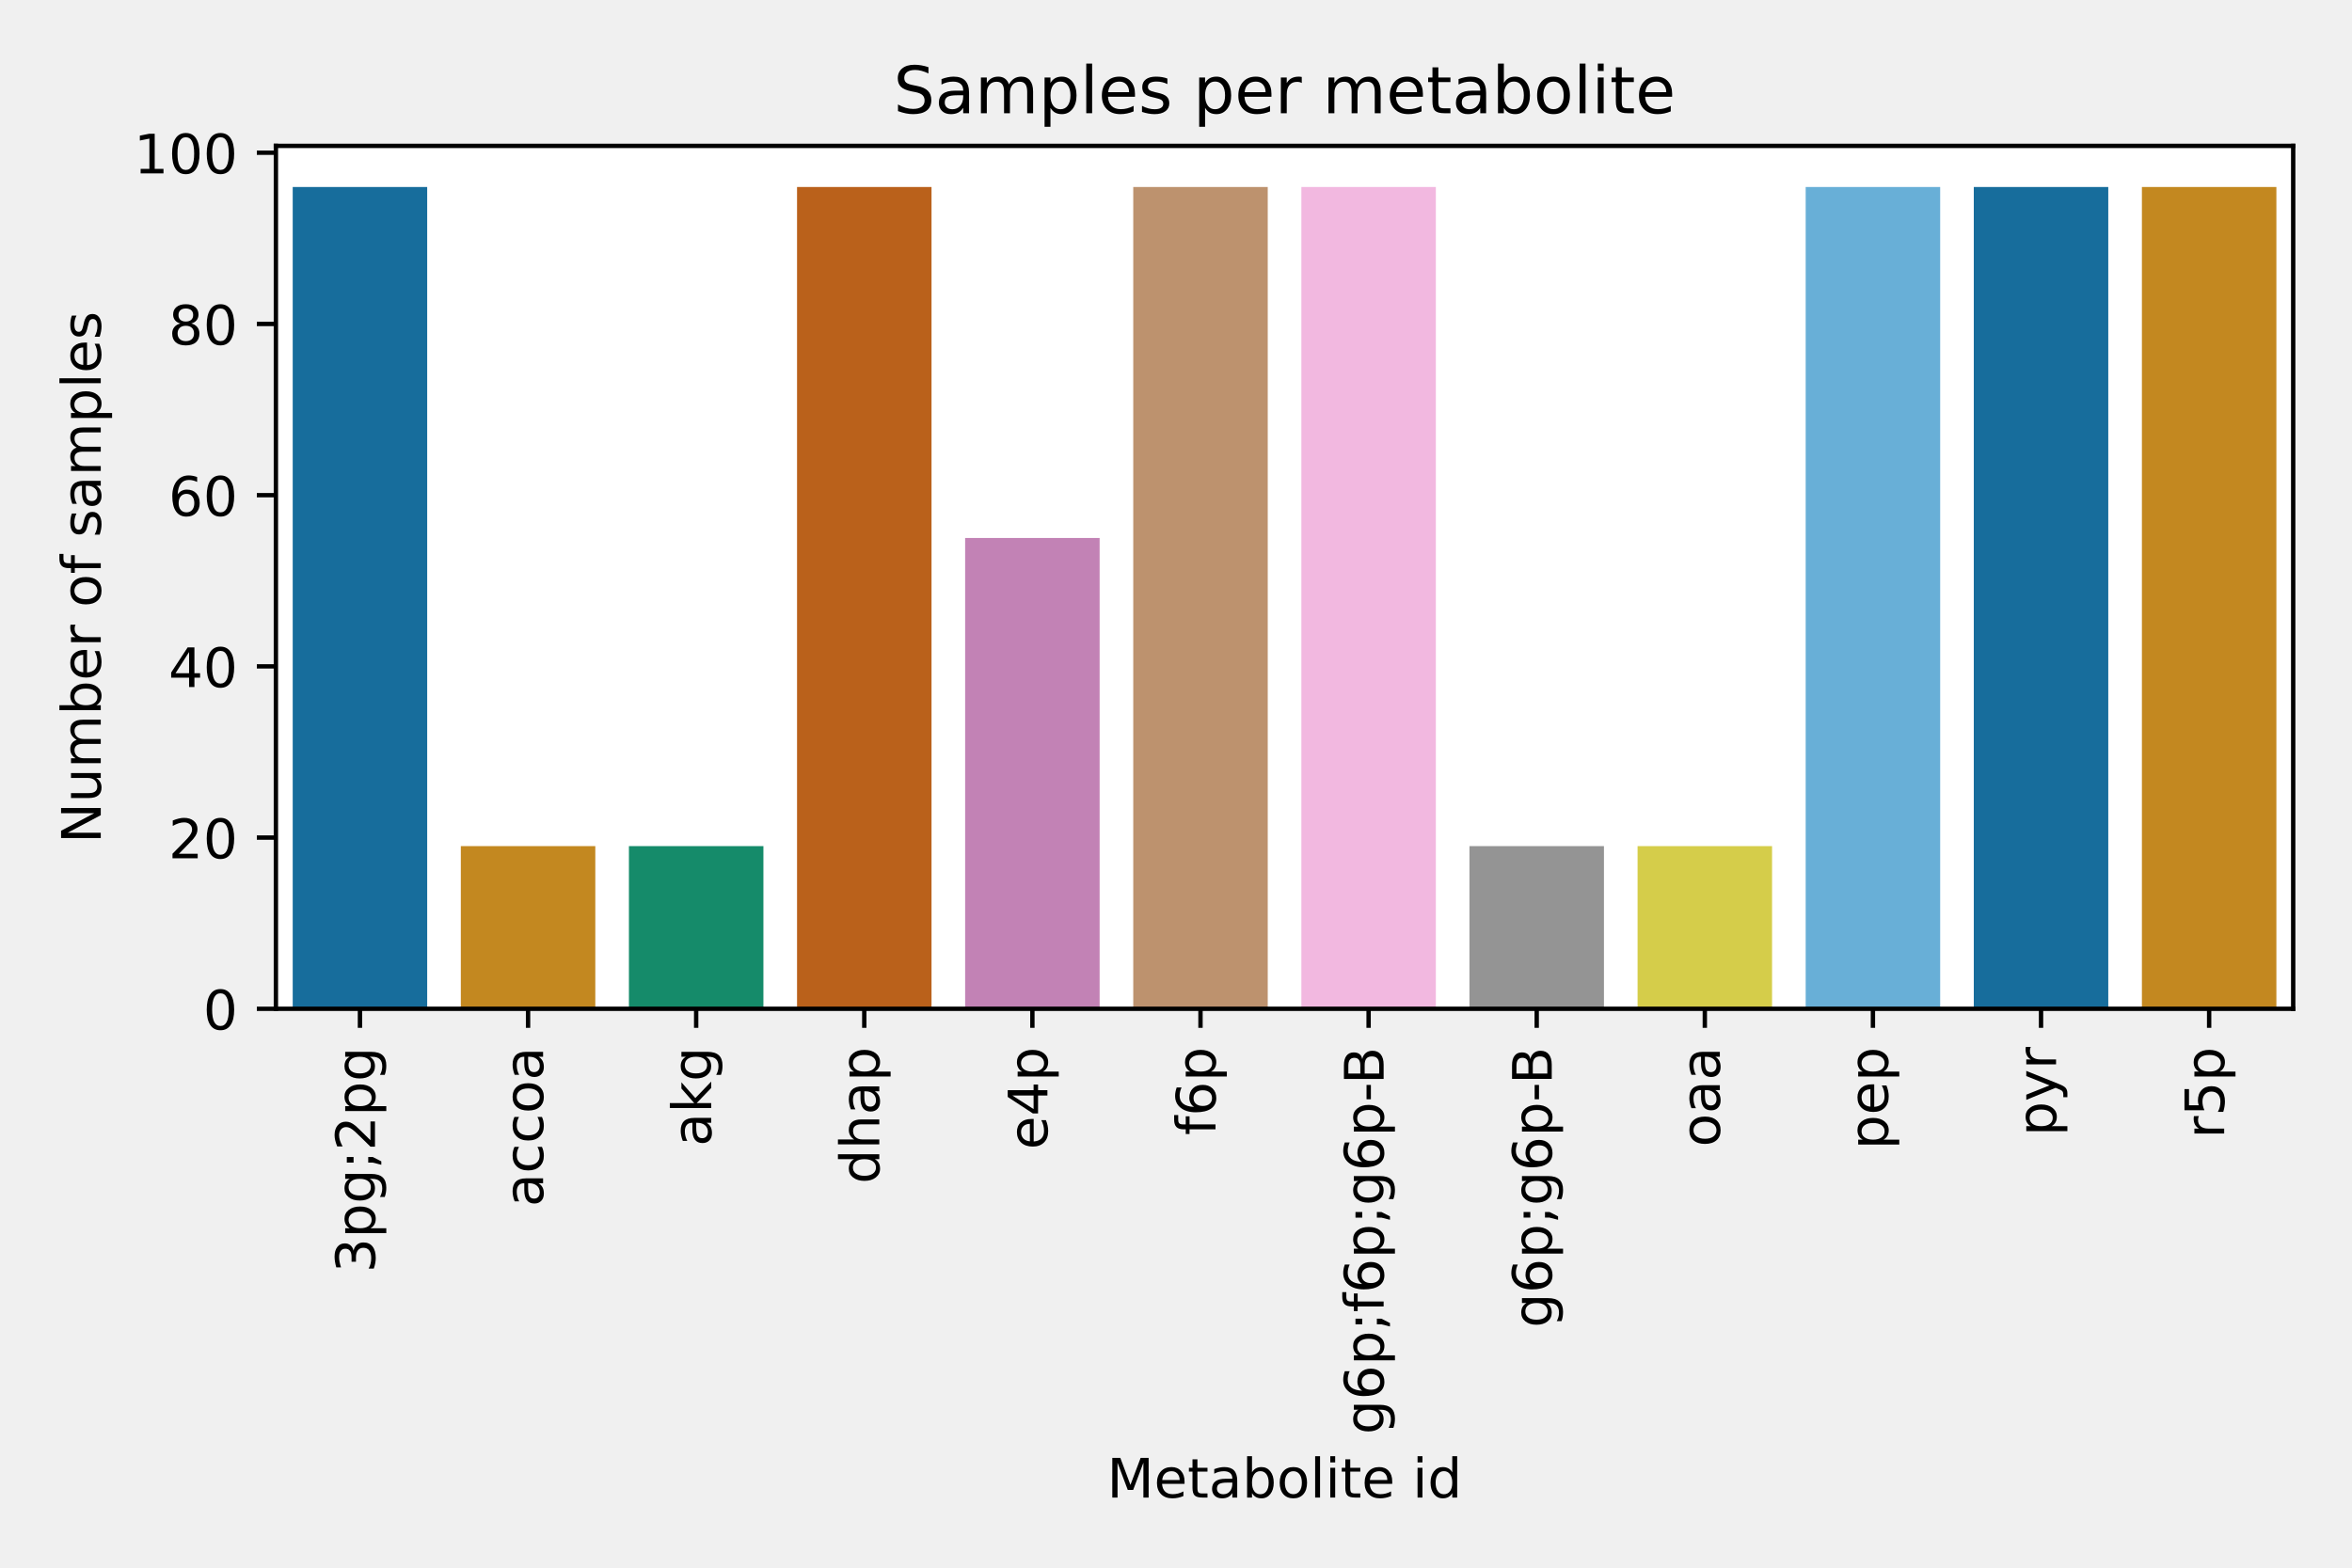
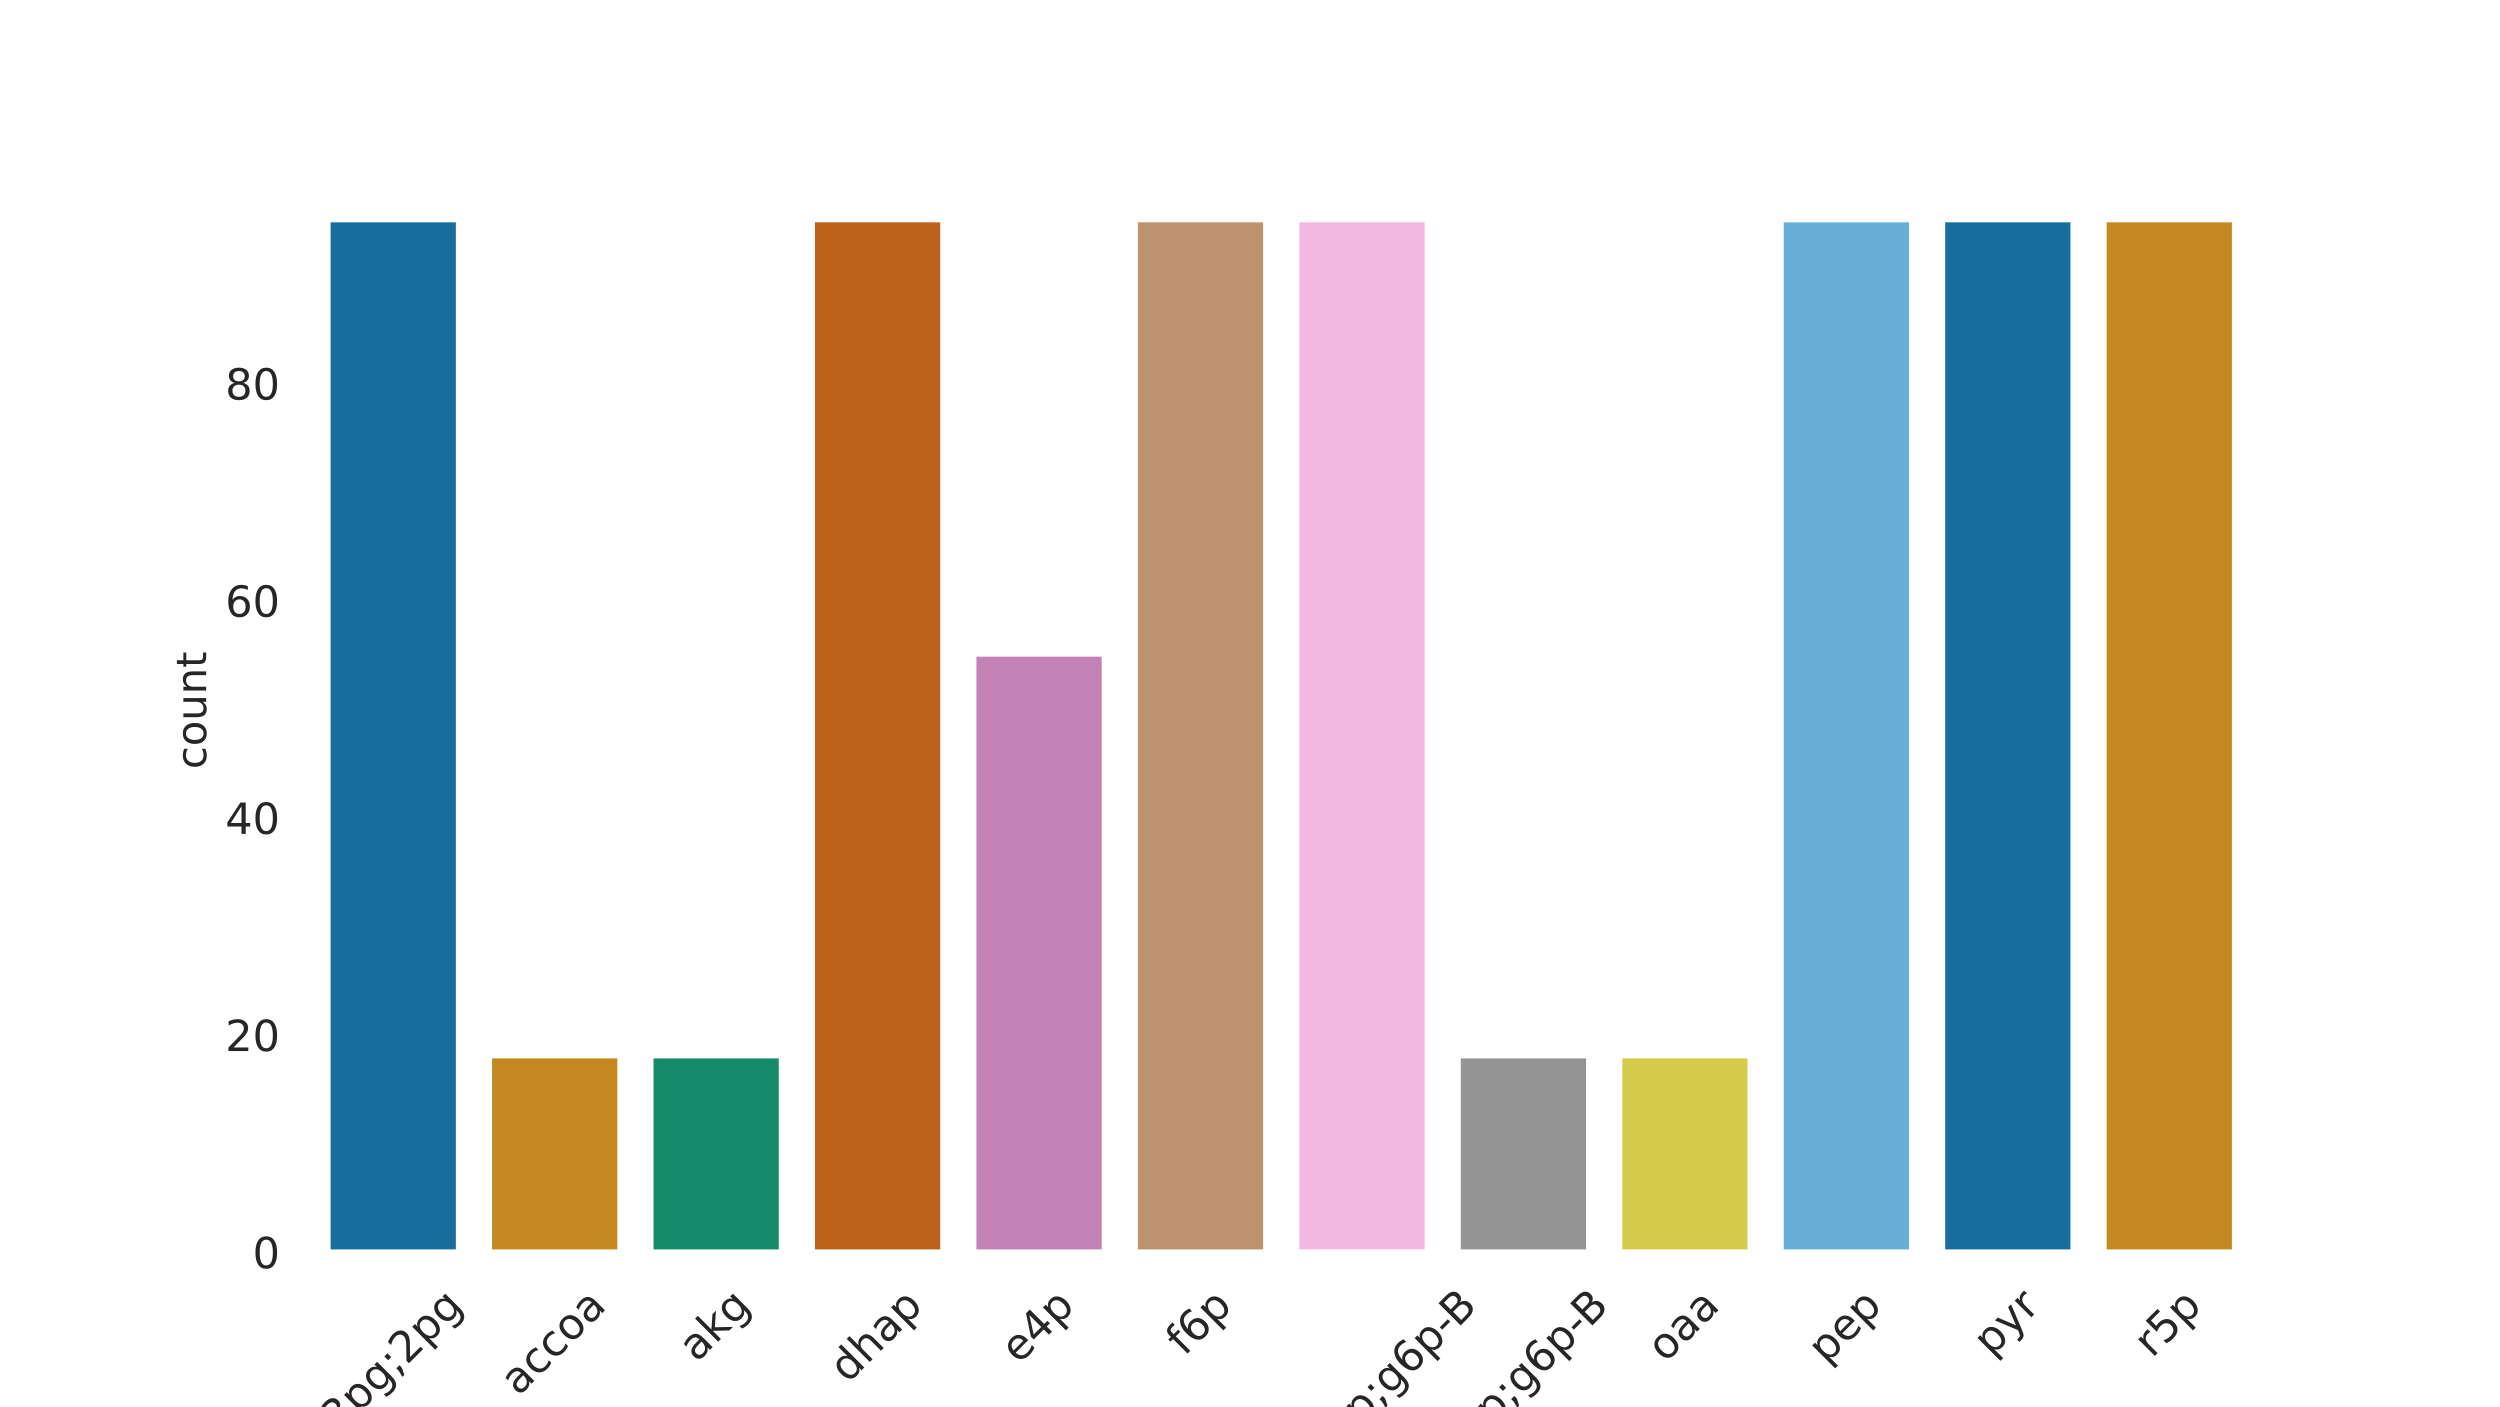
- <svg xmlns="http://www.w3.org/2000/svg" xmlns:xlink="http://www.w3.org/1999/xlink" width="432pt" height="288pt" viewBox="0 0 432 288" version="1.1">
+ <svg xmlns="http://www.w3.org/2000/svg" xmlns:xlink="http://www.w3.org/1999/xlink" width="959.76pt" height="540pt" viewBox="0 0 959.76 540" version="1.1">
  <defs>
    <style type="text/css">*{stroke-linejoin: round; stroke-linecap: butt}</style>
  </defs>
  <g id="figure_1">
    <g id="patch_1">
-       <path d="M 0 288  L 432 288  L 432 0  L 0 0  L 0 288  z " style="fill: none" />
+       <path d="M 0 540  L 959.76 540  L 959.76 0  L 0 0  z " style="fill: #ffffff" />
    </g>
    <g id="axes_1">
      <g id="patch_2">
-         <path d="M 50.675 185.325  L 421.2 185.325  L 421.2 26.8  L 50.675 26.8  z " style="fill: #ffffff" />
-       </g>
-       <g id="patch_3">
-         <path d="M 53.763 185.325  L 78.464 185.325  L 78.464 34.349  L 53.763 34.349  z " clip-path="url(#p06d42aca3b)" style="fill: #176d9c" />
-       </g>
-       <g id="patch_4">
-         <path d="M 84.64 185.325  L 109.341 185.325  L 109.341 155.444  L 84.64 155.444  z " clip-path="url(#p06d42aca3b)" style="fill: #c38820" />
-       </g>
-       <g id="patch_5">
-         <path d="M 115.517 185.325  L 140.219 185.325  L 140.219 155.444  L 115.517 155.444  z " clip-path="url(#p06d42aca3b)" style="fill: #158b6a" />
-       </g>
-       <g id="patch_6">
-         <path d="M 146.394 185.325  L 171.096 185.325  L 171.096 34.349  L 146.394 34.349  z " clip-path="url(#p06d42aca3b)" style="fill: #ba611b" />
-       </g>
-       <g id="patch_7">
-         <path d="M 177.271 185.325  L 201.973 185.325  L 201.973 98.828  L 177.271 98.828  z " clip-path="url(#p06d42aca3b)" style="fill: #c282b5" />
-       </g>
-       <g id="patch_8">
-         <path d="M 208.148 185.325  L 232.85 185.325  L 232.85 34.349  L 208.148 34.349  z " clip-path="url(#p06d42aca3b)" style="fill: #bd926e" />
-       </g>
-       <g id="patch_9">
-         <path d="M 239.025 185.325  L 263.727 185.325  L 263.727 34.349  L 239.025 34.349  z " clip-path="url(#p06d42aca3b)" style="fill: #f2b8e0" />
-       </g>
-       <g id="patch_10">
-         <path d="M 269.902 185.325  L 294.604 185.325  L 294.604 155.444  L 269.902 155.444  z " clip-path="url(#p06d42aca3b)" style="fill: #949494" />
-       </g>
-       <g id="patch_11">
-         <path d="M 300.779 185.325  L 325.481 185.325  L 325.481 155.444  L 300.779 155.444  z " clip-path="url(#p06d42aca3b)" style="fill: #d5cd4a" />
-       </g>
-       <g id="patch_12">
-         <path d="M 331.656 185.325  L 356.358 185.325  L 356.358 34.349  L 331.656 34.349  z " clip-path="url(#p06d42aca3b)" style="fill: #68afd7" />
-       </g>
-       <g id="patch_13">
-         <path d="M 362.534 185.325  L 387.235 185.325  L 387.235 34.349  L 362.534 34.349  z " clip-path="url(#p06d42aca3b)" style="fill: #176d9c" />
-       </g>
-       <g id="patch_14">
-         <path d="M 393.411 185.325  L 418.112 185.325  L 418.112 34.349  L 393.411 34.349  z " clip-path="url(#p06d42aca3b)" style="fill: #c38820" />
+         <path d="M 119.97 480.6  L 863.784 480.6  L 863.784 64.8  L 119.97 64.8  z " style="fill: #ffffff" />
      </g>
      <g id="matplotlib.axis_1">
        <g id="xtick_1">
-           <g id="line2d_1">
-             <defs>
-               <path id="m3b38c95dae" d="M 0 0  L 0 3.5  " style="stroke: #000000; stroke-width: 0.8" />
-             </defs>
-             <g>
-               <use xlink:href="#m3b38c95dae" x="66.114" y="185.325" style="stroke: #000000; stroke-width: 0.8" />
-             </g>
-           </g>
          <g id="text_1">
-             <g transform="translate(68.87292 233.8125)rotate(-90)scale(0.1 -0.1)">
+             <g style="fill: #262626" transform="translate(129.9794 550.3698) rotate(-45) scale(0.165 -0.165)">
              <defs>
                <path id="DejaVuSans-33" d="M 2597 2516  Q 3050 2419 3304 2112  Q 3559 1806 3559 1356  Q 3559 666 3084 287  Q 2609 -91 1734 -91  Q 1441 -91 1130 -33  Q 819 25 488 141  L 488 750  Q 750 597 1062 519  Q 1375 441 1716 441  Q 2309 441 2620 675  Q 2931 909 2931 1356  Q 2931 1769 2642 2001  Q 2353 2234 1838 2234  L 1294 2234  L 1294 2753  L 1863 2753  Q 2328 2753 2575 2939  Q 2822 3125 2822 3475  Q 2822 3834 2567 4026  Q 2313 4219 1838 4219  Q 1578 4219 1281 4162  Q 984 4106 628 3988  L 628 4550  Q 988 4650 1302 4700  Q 1616 4750 1894 4750  Q 2613 4750 3031 4423  Q 3450 4097 3450 3541  Q 3450 3153 3228 2886  Q 3006 2619 2597 2516  z " transform="scale(0.015625)" />
                <path id="DejaVuSans-70" d="M 1159 525  L 1159 -1331  L 581 -1331  L 581 3500  L 1159 3500  L 1159 2969  Q 1341 3281 1617 3432  Q 1894 3584 2278 3584  Q 2916 3584 3314 3078  Q 3713 2572 3713 1747  Q 3713 922 3314 415  Q 2916 -91 2278 -91  Q 1894 -91 1617 61  Q 1341 213 1159 525  z M 3116 1747  Q 3116 2381 2855 2742  Q 2594 3103 2138 3103  Q 1681 3103 1420 2742  Q 1159 2381 1159 1747  Q 1159 1113 1420 752  Q 1681 391 2138 391  Q 2594 391 2855 752  Q 3116 1113 3116 1747  z " transform="scale(0.015625)" />
                <path id="DejaVuSans-67" d="M 2906 1791  Q 2906 2416 2648 2759  Q 2391 3103 1925 3103  Q 1463 3103 1205 2759  Q 947 2416 947 1791  Q 947 1169 1205 825  Q 1463 481 1925 481  Q 2391 481 2648 825  Q 2906 1169 2906 1791  z M 3481 434  Q 3481 -459 3084 -895  Q 2688 -1331 1869 -1331  Q 1566 -1331 1297 -1286  Q 1028 -1241 775 -1147  L 775 -588  Q 1028 -725 1275 -790  Q 1522 -856 1778 -856  Q 2344 -856 2625 -561  Q 2906 -266 2906 331  L 2906 616  Q 2728 306 2450 153  Q 2172 0 1784 0  Q 1141 0 747 490  Q 353 981 353 1791  Q 353 2603 747 3093  Q 1141 3584 1784 3584  Q 2172 3584 2450 3431  Q 2728 3278 2906 2969  L 2906 3500  L 3481 3500  L 3481 434  z " transform="scale(0.015625)" />
                <path id="DejaVuSans-3b" d="M 750 3309  L 1409 3309  L 1409 2516  L 750 2516  L 750 3309  z M 750 794  L 1409 794  L 1409 256  L 897 -744  L 494 -744  L 750 256  L 750 794  z " transform="scale(0.015625)" />
                <path id="DejaVuSans-32" d="M 1228 531  L 3431 531  L 3431 0  L 469 0  L 469 531  Q 828 903 1448 1529  Q 2069 2156 2228 2338  Q 2531 2678 2651 2914  Q 2772 3150 2772 3378  Q 2772 3750 2511 3984  Q 2250 4219 1831 4219  Q 1534 4219 1204 4116  Q 875 4013 500 3803  L 500 4441  Q 881 4594 1212 4672  Q 1544 4750 1819 4750  Q 2544 4750 2975 4387  Q 3406 4025 3406 3419  Q 3406 3131 3298 2873  Q 3191 2616 2906 2266  Q 2828 2175 2409 1742  Q 1991 1309 1228 531  z " transform="scale(0.015625)" />
              </defs>
              <use xlink:href="#DejaVuSans-33" />
              <use xlink:href="#DejaVuSans-70" x="63.623" />
              <use xlink:href="#DejaVuSans-67" x="127.1" />
              <use xlink:href="#DejaVuSans-3b" x="190.576" />
              <use xlink:href="#DejaVuSans-32" x="224.268" />
              <use xlink:href="#DejaVuSans-70" x="287.891" />
              <use xlink:href="#DejaVuSans-67" x="351.367" />
            </g>
          </g>
        </g>
        <g id="xtick_2">
-           <g id="line2d_2">
-             <g>
-               <use xlink:href="#m3b38c95dae" x="96.991" y="185.325" style="stroke: #000000; stroke-width: 0.8" />
-             </g>
-           </g>
          <g id="text_2">
-             <g transform="translate(99.75 221.6969)rotate(-90)scale(0.1 -0.1)">
+             <g style="fill: #262626" transform="translate(199.0317 536.2342) rotate(-45) scale(0.165 -0.165)">
              <defs>
                <path id="DejaVuSans-61" d="M 2194 1759  Q 1497 1759 1228 1600  Q 959 1441 959 1056  Q 959 750 1161 570  Q 1363 391 1709 391  Q 2188 391 2477 730  Q 2766 1069 2766 1631  L 2766 1759  L 2194 1759  z M 3341 1997  L 3341 0  L 2766 0  L 2766 531  Q 2569 213 2275 61  Q 1981 -91 1556 -91  Q 1019 -91 701 211  Q 384 513 384 1019  Q 384 1609 779 1909  Q 1175 2209 1959 2209  L 2766 2209  L 2766 2266  Q 2766 2663 2505 2880  Q 2244 3097 1772 3097  Q 1472 3097 1187 3025  Q 903 2953 641 2809  L 641 3341  Q 956 3463 1253 3523  Q 1550 3584 1831 3584  Q 2591 3584 2966 3190  Q 3341 2797 3341 1997  z " transform="scale(0.015625)" />
                <path id="DejaVuSans-63" d="M 3122 3366  L 3122 2828  Q 2878 2963 2633 3030  Q 2388 3097 2138 3097  Q 1578 3097 1268 2742  Q 959 2388 959 1747  Q 959 1106 1268 751  Q 1578 397 2138 397  Q 2388 397 2633 464  Q 2878 531 3122 666  L 3122 134  Q 2881 22 2623 -34  Q 2366 -91 2075 -91  Q 1284 -91 818 406  Q 353 903 353 1747  Q 353 2603 823 3093  Q 1294 3584 2113 3584  Q 2378 3584 2631 3529  Q 2884 3475 3122 3366  z " transform="scale(0.015625)" />
                <path id="DejaVuSans-6f" d="M 1959 3097  Q 1497 3097 1228 2736  Q 959 2375 959 1747  Q 959 1119 1226 758  Q 1494 397 1959 397  Q 2419 397 2687 759  Q 2956 1122 2956 1747  Q 2956 2369 2687 2733  Q 2419 3097 1959 3097  z M 1959 3584  Q 2709 3584 3137 3096  Q 3566 2609 3566 1747  Q 3566 888 3137 398  Q 2709 -91 1959 -91  Q 1206 -91 779 398  Q 353 888 353 1747  Q 353 2609 779 3096  Q 1206 3584 1959 3584  z " transform="scale(0.015625)" />
              </defs>
              <use xlink:href="#DejaVuSans-61" />
              <use xlink:href="#DejaVuSans-63" x="61.279" />
              <use xlink:href="#DejaVuSans-63" x="116.26" />
              <use xlink:href="#DejaVuSans-6f" x="171.24" />
              <use xlink:href="#DejaVuSans-61" x="232.422" />
            </g>
          </g>
        </g>
        <g id="xtick_3">
-           <g id="line2d_3">
-             <g>
-               <use xlink:href="#m3b38c95dae" x="127.868" y="185.325" style="stroke: #000000; stroke-width: 0.8" />
-             </g>
-           </g>
          <g id="text_3">
-             <g transform="translate(130.6271 210.5922)rotate(-90)scale(0.1 -0.1)">
+             <g style="fill: #262626" transform="translate(267.4943 523.2781) rotate(-45) scale(0.165 -0.165)">
              <defs>
                <path id="DejaVuSans-6b" d="M 581 4863  L 1159 4863  L 1159 1991  L 2875 3500  L 3609 3500  L 1753 1863  L 3688 0  L 2938 0  L 1159 1709  L 1159 0  L 581 0  L 581 4863  z " transform="scale(0.015625)" />
              </defs>
              <use xlink:href="#DejaVuSans-61" />
              <use xlink:href="#DejaVuSans-6b" x="61.279" />
              <use xlink:href="#DejaVuSans-67" x="119.189" />
            </g>
          </g>
        </g>
        <g id="xtick_4">
-           <g id="line2d_4">
-             <g>
-               <use xlink:href="#m3b38c95dae" x="158.745" y="185.325" style="stroke: #000000; stroke-width: 0.8" />
-             </g>
-           </g>
          <g id="text_4">
-             <g transform="translate(161.5042 217.4875)rotate(-90)scale(0.1 -0.1)">
+             <g style="fill: #262626" transform="translate(325.4563 531.323) rotate(-45) scale(0.165 -0.165)">
              <defs>
                <path id="DejaVuSans-64" d="M 2906 2969  L 2906 4863  L 3481 4863  L 3481 0  L 2906 0  L 2906 525  Q 2725 213 2448 61  Q 2172 -91 1784 -91  Q 1150 -91 751 415  Q 353 922 353 1747  Q 353 2572 751 3078  Q 1150 3584 1784 3584  Q 2172 3584 2448 3432  Q 2725 3281 2906 2969  z M 947 1747  Q 947 1113 1208 752  Q 1469 391 1925 391  Q 2381 391 2643 752  Q 2906 1113 2906 1747  Q 2906 2381 2643 2742  Q 2381 3103 1925 3103  Q 1469 3103 1208 2742  Q 947 2381 947 1747  z " transform="scale(0.015625)" />
                <path id="DejaVuSans-68" d="M 3513 2113  L 3513 0  L 2938 0  L 2938 2094  Q 2938 2591 2744 2837  Q 2550 3084 2163 3084  Q 1697 3084 1428 2787  Q 1159 2491 1159 1978  L 1159 0  L 581 0  L 581 4863  L 1159 4863  L 1159 2956  Q 1366 3272 1645 3428  Q 1925 3584 2291 3584  Q 2894 3584 3203 3211  Q 3513 2838 3513 2113  z " transform="scale(0.015625)" />
              </defs>
              <use xlink:href="#DejaVuSans-64" />
              <use xlink:href="#DejaVuSans-68" x="63.477" />
              <use xlink:href="#DejaVuSans-61" x="126.855" />
              <use xlink:href="#DejaVuSans-70" x="188.135" />
            </g>
          </g>
        </g>
        <g id="xtick_5">
-           <g id="line2d_5">
-             <g>
-               <use xlink:href="#m3b38c95dae" x="189.622" y="185.325" style="stroke: #000000; stroke-width: 0.8" />
-             </g>
-           </g>
          <g id="text_5">
-             <g transform="translate(192.3812 211.1891)rotate(-90)scale(0.1 -0.1)">
+             <g style="fill: #262626" transform="translate(391.1151 523.9745) rotate(-45) scale(0.165 -0.165)">
              <defs>
                <path id="DejaVuSans-65" d="M 3597 1894  L 3597 1613  L 953 1613  Q 991 1019 1311 708  Q 1631 397 2203 397  Q 2534 397 2845 478  Q 3156 559 3463 722  L 3463 178  Q 3153 47 2828 -22  Q 2503 -91 2169 -91  Q 1331 -91 842 396  Q 353 884 353 1716  Q 353 2575 817 3079  Q 1281 3584 2069 3584  Q 2775 3584 3186 3129  Q 3597 2675 3597 1894  z M 3022 2063  Q 3016 2534 2758 2815  Q 2500 3097 2075 3097  Q 1594 3097 1305 2825  Q 1016 2553 972 2059  L 3022 2063  z " transform="scale(0.015625)" />
                <path id="DejaVuSans-34" d="M 2419 4116  L 825 1625  L 2419 1625  L 2419 4116  z M 2253 4666  L 3047 4666  L 3047 1625  L 3713 1625  L 3713 1100  L 3047 1100  L 3047 0  L 2419 0  L 2419 1100  L 313 1100  L 313 1709  L 2253 4666  z " transform="scale(0.015625)" />
              </defs>
              <use xlink:href="#DejaVuSans-65" />
              <use xlink:href="#DejaVuSans-34" x="61.523" />
              <use xlink:href="#DejaVuSans-70" x="125.146" />
            </g>
          </g>
        </g>
        <g id="xtick_6">
-           <g id="line2d_6">
-             <g>
-               <use xlink:href="#m3b38c95dae" x="220.499" y="185.325" style="stroke: #000000; stroke-width: 0.8" />
-             </g>
-           </g>
          <g id="text_6">
-             <g transform="translate(223.2583 208.5563)rotate(-90)scale(0.1 -0.1)">
+             <g style="fill: #262626" transform="translate(454.6355 520.9027) rotate(-45) scale(0.165 -0.165)">
              <defs>
                <path id="DejaVuSans-66" d="M 2375 4863  L 2375 4384  L 1825 4384  Q 1516 4384 1395 4259  Q 1275 4134 1275 3809  L 1275 3500  L 2222 3500  L 2222 3053  L 1275 3053  L 1275 0  L 697 0  L 697 3053  L 147 3053  L 147 3500  L 697 3500  L 697 3744  Q 697 4328 969 4595  Q 1241 4863 1831 4863  L 2375 4863  z " transform="scale(0.015625)" />
                <path id="DejaVuSans-36" d="M 2113 2584  Q 1688 2584 1439 2293  Q 1191 2003 1191 1497  Q 1191 994 1439 701  Q 1688 409 2113 409  Q 2538 409 2786 701  Q 3034 994 3034 1497  Q 3034 2003 2786 2293  Q 2538 2584 2113 2584  z M 3366 4563  L 3366 3988  Q 3128 4100 2886 4159  Q 2644 4219 2406 4219  Q 1781 4219 1451 3797  Q 1122 3375 1075 2522  Q 1259 2794 1537 2939  Q 1816 3084 2150 3084  Q 2853 3084 3261 2657  Q 3669 2231 3669 1497  Q 3669 778 3244 343  Q 2819 -91 2113 -91  Q 1303 -91 875 529  Q 447 1150 447 2328  Q 447 3434 972 4092  Q 1497 4750 2381 4750  Q 2619 4750 2861 4703  Q 3103 4656 3366 4563  z " transform="scale(0.015625)" />
              </defs>
              <use xlink:href="#DejaVuSans-66" />
              <use xlink:href="#DejaVuSans-36" x="35.205" />
              <use xlink:href="#DejaVuSans-70" x="98.828" />
            </g>
          </g>
        </g>
        <g id="xtick_7">
-           <g id="line2d_7">
-             <g>
-               <use xlink:href="#m3b38c95dae" x="251.376" y="185.325" style="stroke: #000000; stroke-width: 0.8" />
-             </g>
-           </g>
          <g id="text_7">
-             <g transform="translate(254.1354 263.5188)rotate(-90)scale(0.1 -0.1)">
+             <g style="fill: #262626" transform="translate(484.5569 585.0289) rotate(-45) scale(0.165 -0.165)">
              <defs>
                <path id="DejaVuSans-2d" d="M 313 2009  L 1997 2009  L 1997 1497  L 313 1497  L 313 2009  z " transform="scale(0.015625)" />
                <path id="DejaVuSans-42" d="M 1259 2228  L 1259 519  L 2272 519  Q 2781 519 3026 730  Q 3272 941 3272 1375  Q 3272 1813 3026 2020  Q 2781 2228 2272 2228  L 1259 2228  z M 1259 4147  L 1259 2741  L 2194 2741  Q 2656 2741 2882 2914  Q 3109 3088 3109 3444  Q 3109 3797 2882 3972  Q 2656 4147 2194 4147  L 1259 4147  z M 628 4666  L 2241 4666  Q 2963 4666 3353 4366  Q 3744 4066 3744 3513  Q 3744 3084 3544 2831  Q 3344 2578 2956 2516  Q 3422 2416 3680 2098  Q 3938 1781 3938 1306  Q 3938 681 3513 340  Q 3088 0 2303 0  L 628 0  L 628 4666  z " transform="scale(0.015625)" />
              </defs>
              <use xlink:href="#DejaVuSans-67" />
              <use xlink:href="#DejaVuSans-36" x="63.477" />
              <use xlink:href="#DejaVuSans-70" x="127.1" />
              <use xlink:href="#DejaVuSans-3b" x="190.576" />
              <use xlink:href="#DejaVuSans-66" x="224.268" />
              <use xlink:href="#DejaVuSans-36" x="259.473" />
              <use xlink:href="#DejaVuSans-70" x="323.096" />
              <use xlink:href="#DejaVuSans-3b" x="386.572" />
              <use xlink:href="#DejaVuSans-67" x="420.264" />
              <use xlink:href="#DejaVuSans-36" x="483.74" />
              <use xlink:href="#DejaVuSans-70" x="547.363" />
              <use xlink:href="#DejaVuSans-2d" x="610.84" />
              <use xlink:href="#DejaVuSans-42" x="643.299" />
            </g>
          </g>
        </g>
        <g id="xtick_8">
-           <g id="line2d_8">
-             <g>
-               <use xlink:href="#m3b38c95dae" x="282.253" y="185.325" style="stroke: #000000; stroke-width: 0.8" />
-             </g>
-           </g>
          <g id="text_8">
-             <g transform="translate(285.0125 243.9187)rotate(-90)scale(0.1 -0.1)">
+             <g style="fill: #262626" transform="translate(557.9753 562.1611) rotate(-45) scale(0.165 -0.165)">
              <use xlink:href="#DejaVuSans-67" />
              <use xlink:href="#DejaVuSans-36" x="63.477" />
              <use xlink:href="#DejaVuSans-70" x="127.1" />
              <use xlink:href="#DejaVuSans-3b" x="190.576" />
              <use xlink:href="#DejaVuSans-67" x="224.268" />
              <use xlink:href="#DejaVuSans-36" x="287.744" />
              <use xlink:href="#DejaVuSans-70" x="351.367" />
              <use xlink:href="#DejaVuSans-2d" x="414.844" />
              <use xlink:href="#DejaVuSans-42" x="447.303" />
            </g>
          </g>
        </g>
        <g id="xtick_9">
-           <g id="line2d_9">
-             <g>
-               <use xlink:href="#m3b38c95dae" x="313.13" y="185.325" style="stroke: #000000; stroke-width: 0.8" />
-             </g>
-           </g>
          <g id="text_9">
-             <g transform="translate(315.8896 210.7)rotate(-90)scale(0.1 -0.1)">
+             <g style="fill: #262626" transform="translate(639.3384 523.4039) rotate(-45) scale(0.165 -0.165)">
              <use xlink:href="#DejaVuSans-6f" />
              <use xlink:href="#DejaVuSans-61" x="61.182" />
              <use xlink:href="#DejaVuSans-61" x="122.461" />
            </g>
          </g>
        </g>
        <g id="xtick_10">
-           <g id="line2d_10">
-             <g>
-               <use xlink:href="#m3b38c95dae" x="344.007" y="185.325" style="stroke: #000000; stroke-width: 0.8" />
-             </g>
-           </g>
          <g id="text_10">
-             <g transform="translate(346.7667 211.175)rotate(-90)scale(0.1 -0.1)">
+             <g style="fill: #262626" transform="translate(701.0458 523.9581) rotate(-45) scale(0.165 -0.165)">
              <use xlink:href="#DejaVuSans-70" />
              <use xlink:href="#DejaVuSans-65" x="63.477" />
              <use xlink:href="#DejaVuSans-70" x="125" />
            </g>
          </g>
        </g>
        <g id="xtick_11">
-           <g id="line2d_11">
-             <g>
-               <use xlink:href="#m3b38c95dae" x="374.884" y="185.325" style="stroke: #000000; stroke-width: 0.8" />
-             </g>
-           </g>
          <g id="text_11">
-             <g transform="translate(377.6438 208.7031)rotate(-90)scale(0.1 -0.1)">
+             <g style="fill: #262626" transform="translate(764.4723 521.0741) rotate(-45) scale(0.165 -0.165)">
              <defs>
                <path id="DejaVuSans-79" d="M 2059 -325  Q 1816 -950 1584 -1140  Q 1353 -1331 966 -1331  L 506 -1331  L 506 -850  L 844 -850  Q 1081 -850 1212 -737  Q 1344 -625 1503 -206  L 1606 56  L 191 3500  L 800 3500  L 1894 763  L 2988 3500  L 3597 3500  L 2059 -325  z " transform="scale(0.015625)" />
                <path id="DejaVuSans-72" d="M 2631 2963  Q 2534 3019 2420 3045  Q 2306 3072 2169 3072  Q 1681 3072 1420 2755  Q 1159 2438 1159 1844  L 1159 0  L 581 0  L 581 3500  L 1159 3500  L 1159 2956  Q 1341 3275 1631 3429  Q 1922 3584 2338 3584  Q 2397 3584 2469 3576  Q 2541 3569 2628 3553  L 2631 2963  z " transform="scale(0.015625)" />
              </defs>
              <use xlink:href="#DejaVuSans-70" />
              <use xlink:href="#DejaVuSans-79" x="63.477" />
              <use xlink:href="#DejaVuSans-72" x="122.656" />
            </g>
          </g>
        </g>
        <g id="xtick_12">
-           <g id="line2d_12">
-             <g>
-               <use xlink:href="#m3b38c95dae" x="405.761" y="185.325" style="stroke: #000000; stroke-width: 0.8" />
-             </g>
-           </g>
          <g id="text_12">
-             <g transform="translate(408.5208 209.1469)rotate(-90)scale(0.1 -0.1)">
+             <g style="fill: #262626" transform="translate(826.1979 521.5918) rotate(-45) scale(0.165 -0.165)">
              <defs>
                <path id="DejaVuSans-35" d="M 691 4666  L 3169 4666  L 3169 4134  L 1269 4134  L 1269 2991  Q 1406 3038 1543 3061  Q 1681 3084 1819 3084  Q 2600 3084 3056 2656  Q 3513 2228 3513 1497  Q 3513 744 3044 326  Q 2575 -91 1722 -91  Q 1428 -91 1123 -41  Q 819 9 494 109  L 494 744  Q 775 591 1075 516  Q 1375 441 1709 441  Q 2250 441 2565 725  Q 2881 1009 2881 1497  Q 2881 1984 2565 2268  Q 2250 2553 1709 2553  Q 1456 2553 1204 2497  Q 953 2441 691 2322  L 691 4666  z " transform="scale(0.015625)" />
              </defs>
              <use xlink:href="#DejaVuSans-72" />
              <use xlink:href="#DejaVuSans-35" x="41.113" />
              <use xlink:href="#DejaVuSans-70" x="104.736" />
            </g>
          </g>
        </g>
        <g id="text_13">
-           <g transform="translate(203.3219 275.1172)scale(0.1 -0.1)">
+           <g style="fill: #262626" transform="translate(437.3445 603.6128) scale(0.16 -0.16)">
            <defs>
-               <path id="DejaVuSans-4d" d="M 628 4666  L 1569 4666  L 2759 1491  L 3956 4666  L 4897 4666  L 4897 0  L 4281 0  L 4281 4097  L 3078 897  L 2444 897  L 1241 4097  L 1241 0  L 628 0  L 628 4666  z " transform="scale(0.015625)" />
+               <path id="DejaVuSans-6d" d="M 3328 2828  Q 3544 3216 3844 3400  Q 4144 3584 4550 3584  Q 5097 3584 5394 3201  Q 5691 2819 5691 2113  L 5691 0  L 5113 0  L 5113 2094  Q 5113 2597 4934 2840  Q 4756 3084 4391 3084  Q 3944 3084 3684 2787  Q 3425 2491 3425 1978  L 3425 0  L 2847 0  L 2847 2094  Q 2847 2600 2669 2842  Q 2491 3084 2119 3084  Q 1678 3084 1418 2786  Q 1159 2488 1159 1978  L 1159 0  L 581 0  L 581 3500  L 1159 3500  L 1159 2956  Q 1356 3278 1631 3431  Q 1906 3584 2284 3584  Q 2666 3584 2933 3390  Q 3200 3197 3328 2828  z " transform="scale(0.015625)" />
              <path id="DejaVuSans-74" d="M 1172 4494  L 1172 3500  L 2356 3500  L 2356 3053  L 1172 3053  L 1172 1153  Q 1172 725 1289 603  Q 1406 481 1766 481  L 2356 481  L 2356 0  L 1766 0  Q 1100 0 847 248  Q 594 497 594 1153  L 594 3053  L 172 3053  L 172 3500  L 594 3500  L 594 4494  L 1172 4494  z " transform="scale(0.015625)" />
              <path id="DejaVuSans-62" d="M 3116 1747  Q 3116 2381 2855 2742  Q 2594 3103 2138 3103  Q 1681 3103 1420 2742  Q 1159 2381 1159 1747  Q 1159 1113 1420 752  Q 1681 391 2138 391  Q 2594 391 2855 752  Q 3116 1113 3116 1747  z M 1159 2969  Q 1341 3281 1617 3432  Q 1894 3584 2278 3584  Q 2916 3584 3314 3078  Q 3713 2572 3713 1747  Q 3713 922 3314 415  Q 2916 -91 2278 -91  Q 1894 -91 1617 61  Q 1341 213 1159 525  L 1159 0  L 581 0  L 581 4863  L 1159 4863  L 1159 2969  z " transform="scale(0.015625)" />
              <path id="DejaVuSans-6c" d="M 603 4863  L 1178 4863  L 1178 0  L 603 0  L 603 4863  z " transform="scale(0.015625)" />
              <path id="DejaVuSans-69" d="M 603 3500  L 1178 3500  L 1178 0  L 603 0  L 603 3500  z M 603 4863  L 1178 4863  L 1178 4134  L 603 4134  L 603 4863  z " transform="scale(0.015625)" />
-               <path id="DejaVuSans-20" transform="scale(0.015625)" />
+               <path id="DejaVuSans-5f" d="M 3263 -1063  L 3263 -1509  L -63 -1509  L -63 -1063  L 3263 -1063  z " transform="scale(0.015625)" />
            </defs>
-             <use xlink:href="#DejaVuSans-4d" />
-             <use xlink:href="#DejaVuSans-65" x="86.279" />
-             <use xlink:href="#DejaVuSans-74" x="147.803" />
-             <use xlink:href="#DejaVuSans-61" x="187.012" />
-             <use xlink:href="#DejaVuSans-62" x="248.291" />
-             <use xlink:href="#DejaVuSans-6f" x="311.768" />
-             <use xlink:href="#DejaVuSans-6c" x="372.949" />
-             <use xlink:href="#DejaVuSans-69" x="400.732" />
-             <use xlink:href="#DejaVuSans-74" x="428.516" />
-             <use xlink:href="#DejaVuSans-65" x="467.725" />
-             <use xlink:href="#DejaVuSans-20" x="529.248" />
-             <use xlink:href="#DejaVuSans-69" x="561.035" />
-             <use xlink:href="#DejaVuSans-64" x="588.818" />
+             <use xlink:href="#DejaVuSans-6d" />
+             <use xlink:href="#DejaVuSans-65" x="97.412" />
+             <use xlink:href="#DejaVuSans-74" x="158.936" />
+             <use xlink:href="#DejaVuSans-61" x="198.145" />
+             <use xlink:href="#DejaVuSans-62" x="259.424" />
+             <use xlink:href="#DejaVuSans-6f" x="322.9" />
+             <use xlink:href="#DejaVuSans-6c" x="384.082" />
+             <use xlink:href="#DejaVuSans-69" x="411.865" />
+             <use xlink:href="#DejaVuSans-74" x="439.648" />
+             <use xlink:href="#DejaVuSans-65" x="478.857" />
+             <use xlink:href="#DejaVuSans-5f" x="540.381" />
+             <use xlink:href="#DejaVuSans-69" x="590.381" />
+             <use xlink:href="#DejaVuSans-64" x="618.164" />
          </g>
        </g>
      </g>
      <g id="matplotlib.axis_2">
        <g id="ytick_1">
-           <g id="line2d_13">
-             <defs>
-               <path id="mb68e1b13bc" d="M 0 0  L -3.5 0  " style="stroke: #000000; stroke-width: 0.8" />
-             </defs>
-             <g>
-               <use xlink:href="#mb68e1b13bc" x="50.675" y="185.325" style="stroke: #000000; stroke-width: 0.8" />
-             </g>
+           <g id="line2d_1">
+             <path d="M 119.97 480.6  L 863.784 480.6  " clip-path="url(#pe071632a71)" style="fill: none; stroke: #ffffff; stroke-width: 1.5; stroke-linecap: round" />
          </g>
          <g id="text_14">
-             <g transform="translate(37.3125 189.1242)scale(0.1 -0.1)">
+             <g style="fill: #262626" transform="translate(96.97187 486.8687) scale(0.165 -0.165)">
              <defs>
                <path id="DejaVuSans-30" d="M 2034 4250  Q 1547 4250 1301 3770  Q 1056 3291 1056 2328  Q 1056 1369 1301 889  Q 1547 409 2034 409  Q 2525 409 2770 889  Q 3016 1369 3016 2328  Q 3016 3291 2770 3770  Q 2525 4250 2034 4250  z M 2034 4750  Q 2819 4750 3233 4129  Q 3647 3509 3647 2328  Q 3647 1150 3233 529  Q 2819 -91 2034 -91  Q 1250 -91 836 529  Q 422 1150 422 2328  Q 422 3509 836 4129  Q 1250 4750 2034 4750  z " transform="scale(0.015625)" />
              </defs>
              <use xlink:href="#DejaVuSans-30" />
            </g>
          </g>
        </g>
        <g id="ytick_2">
-           <g id="line2d_14">
-             <g>
-               <use xlink:href="#mb68e1b13bc" x="50.675" y="153.872" style="stroke: #000000; stroke-width: 0.8" />
-             </g>
+           <g id="line2d_2">
+             <path d="M 119.97 397.232  L 863.784 397.232  " clip-path="url(#pe071632a71)" style="fill: none; stroke: #ffffff; stroke-width: 1.5; stroke-linecap: round" />
          </g>
          <g id="text_15">
-             <g transform="translate(30.95 157.6708)scale(0.1 -0.1)">
+             <g style="fill: #262626" transform="translate(86.47375 403.5003) scale(0.165 -0.165)">
              <use xlink:href="#DejaVuSans-32" />
              <use xlink:href="#DejaVuSans-30" x="63.623" />
            </g>
          </g>
        </g>
        <g id="ytick_3">
-           <g id="line2d_15">
-             <g>
-               <use xlink:href="#mb68e1b13bc" x="50.675" y="122.418" style="stroke: #000000; stroke-width: 0.8" />
-             </g>
+           <g id="line2d_3">
+             <path d="M 119.97 313.863  L 863.784 313.863  " clip-path="url(#pe071632a71)" style="fill: none; stroke: #ffffff; stroke-width: 1.5; stroke-linecap: round" />
          </g>
          <g id="text_16">
-             <g transform="translate(30.95 126.2175)scale(0.1 -0.1)">
+             <g style="fill: #262626" transform="translate(86.47375 320.1319) scale(0.165 -0.165)">
              <use xlink:href="#DejaVuSans-34" />
              <use xlink:href="#DejaVuSans-30" x="63.623" />
            </g>
          </g>
        </g>
        <g id="ytick_4">
-           <g id="line2d_16">
-             <g>
-               <use xlink:href="#mb68e1b13bc" x="50.675" y="90.965" style="stroke: #000000; stroke-width: 0.8" />
-             </g>
+           <g id="line2d_4">
+             <path d="M 119.97 230.495  L 863.784 230.495  " clip-path="url(#pe071632a71)" style="fill: none; stroke: #ffffff; stroke-width: 1.5; stroke-linecap: round" />
          </g>
          <g id="text_17">
-             <g transform="translate(30.95 94.7641)scale(0.1 -0.1)">
+             <g style="fill: #262626" transform="translate(86.47375 236.7634) scale(0.165 -0.165)">
              <use xlink:href="#DejaVuSans-36" />
              <use xlink:href="#DejaVuSans-30" x="63.623" />
            </g>
          </g>
        </g>
        <g id="ytick_5">
-           <g id="line2d_17">
-             <g>
-               <use xlink:href="#mb68e1b13bc" x="50.675" y="59.512" style="stroke: #000000; stroke-width: 0.8" />
-             </g>
+           <g id="line2d_5">
+             <path d="M 119.97 147.126  L 863.784 147.126  " clip-path="url(#pe071632a71)" style="fill: none; stroke: #ffffff; stroke-width: 1.5; stroke-linecap: round" />
          </g>
          <g id="text_18">
-             <g transform="translate(30.95 63.31073)scale(0.1 -0.1)">
+             <g style="fill: #262626" transform="translate(86.47375 153.395) scale(0.165 -0.165)">
              <defs>
                <path id="DejaVuSans-38" d="M 2034 2216  Q 1584 2216 1326 1975  Q 1069 1734 1069 1313  Q 1069 891 1326 650  Q 1584 409 2034 409  Q 2484 409 2743 651  Q 3003 894 3003 1313  Q 3003 1734 2745 1975  Q 2488 2216 2034 2216  z M 1403 2484  Q 997 2584 770 2862  Q 544 3141 544 3541  Q 544 4100 942 4425  Q 1341 4750 2034 4750  Q 2731 4750 3128 4425  Q 3525 4100 3525 3541  Q 3525 3141 3298 2862  Q 3072 2584 2669 2484  Q 3125 2378 3379 2068  Q 3634 1759 3634 1313  Q 3634 634 3220 271  Q 2806 -91 2034 -91  Q 1263 -91 848 271  Q 434 634 434 1313  Q 434 1759 690 2068  Q 947 2378 1403 2484  z M 1172 3481  Q 1172 3119 1398 2916  Q 1625 2713 2034 2713  Q 2441 2713 2670 2916  Q 2900 3119 2900 3481  Q 2900 3844 2670 4047  Q 2441 4250 2034 4250  Q 1625 4250 1398 4047  Q 1172 3844 1172 3481  z " transform="scale(0.015625)" />
              </defs>
              <use xlink:href="#DejaVuSans-38" />
              <use xlink:href="#DejaVuSans-30" x="63.623" />
            </g>
          </g>
        </g>
-         <g id="ytick_6">
-           <g id="line2d_18">
-             <g>
-               <use xlink:href="#mb68e1b13bc" x="50.675" y="28.058" style="stroke: #000000; stroke-width: 0.8" />
-             </g>
-           </g>
-           <g id="text_19">
-             <g transform="translate(24.5875 31.85735)scale(0.1 -0.1)">
-               <defs>
-                 <path id="DejaVuSans-31" d="M 794 531  L 1825 531  L 1825 4091  L 703 3866  L 703 4441  L 1819 4666  L 2450 4666  L 2450 531  L 3481 531  L 3481 0  L 794 0  L 794 531  z " transform="scale(0.015625)" />
-               </defs>
-               <use xlink:href="#DejaVuSans-31" />
-               <use xlink:href="#DejaVuSans-30" x="63.623" />
-               <use xlink:href="#DejaVuSans-30" x="127.246" />
-             </g>
-           </g>
-         </g>
-         <g id="text_20">
-           <g transform="translate(18.50781 154.9297)rotate(-90)scale(0.1 -0.1)">
+         <g id="text_19">
+           <g style="fill: #262626" transform="translate(79.14625 295.27) rotate(-90) scale(0.16 -0.16)">
            <defs>
-               <path id="DejaVuSans-4e" d="M 628 4666  L 1478 4666  L 3547 763  L 3547 4666  L 4159 4666  L 4159 0  L 3309 0  L 1241 3903  L 1241 0  L 628 0  L 628 4666  z " transform="scale(0.015625)" />
              <path id="DejaVuSans-75" d="M 544 1381  L 544 3500  L 1119 3500  L 1119 1403  Q 1119 906 1312 657  Q 1506 409 1894 409  Q 2359 409 2629 706  Q 2900 1003 2900 1516  L 2900 3500  L 3475 3500  L 3475 0  L 2900 0  L 2900 538  Q 2691 219 2414 64  Q 2138 -91 1772 -91  Q 1169 -91 856 284  Q 544 659 544 1381  z M 1991 3584  L 1991 3584  z " transform="scale(0.015625)" />
-               <path id="DejaVuSans-6d" d="M 3328 2828  Q 3544 3216 3844 3400  Q 4144 3584 4550 3584  Q 5097 3584 5394 3201  Q 5691 2819 5691 2113  L 5691 0  L 5113 0  L 5113 2094  Q 5113 2597 4934 2840  Q 4756 3084 4391 3084  Q 3944 3084 3684 2787  Q 3425 2491 3425 1978  L 3425 0  L 2847 0  L 2847 2094  Q 2847 2600 2669 2842  Q 2491 3084 2119 3084  Q 1678 3084 1418 2786  Q 1159 2488 1159 1978  L 1159 0  L 581 0  L 581 3500  L 1159 3500  L 1159 2956  Q 1356 3278 1631 3431  Q 1906 3584 2284 3584  Q 2666 3584 2933 3390  Q 3200 3197 3328 2828  z " transform="scale(0.015625)" />
-               <path id="DejaVuSans-73" d="M 2834 3397  L 2834 2853  Q 2591 2978 2328 3040  Q 2066 3103 1784 3103  Q 1356 3103 1142 2972  Q 928 2841 928 2578  Q 928 2378 1081 2264  Q 1234 2150 1697 2047  L 1894 2003  Q 2506 1872 2764 1633  Q 3022 1394 3022 966  Q 3022 478 2636 193  Q 2250 -91 1575 -91  Q 1294 -91 989 -36  Q 684 19 347 128  L 347 722  Q 666 556 975 473  Q 1284 391 1588 391  Q 1994 391 2212 530  Q 2431 669 2431 922  Q 2431 1156 2273 1281  Q 2116 1406 1581 1522  L 1381 1569  Q 847 1681 609 1914  Q 372 2147 372 2553  Q 372 3047 722 3315  Q 1072 3584 1716 3584  Q 2034 3584 2315 3537  Q 2597 3491 2834 3397  z " transform="scale(0.015625)" />
+               <path id="DejaVuSans-6e" d="M 3513 2113  L 3513 0  L 2938 0  L 2938 2094  Q 2938 2591 2744 2837  Q 2550 3084 2163 3084  Q 1697 3084 1428 2787  Q 1159 2491 1159 1978  L 1159 0  L 581 0  L 581 3500  L 1159 3500  L 1159 2956  Q 1366 3272 1645 3428  Q 1925 3584 2291 3584  Q 2894 3584 3203 3211  Q 3513 2838 3513 2113  z " transform="scale(0.015625)" />
            </defs>
-             <use xlink:href="#DejaVuSans-4e" />
-             <use xlink:href="#DejaVuSans-75" x="74.805" />
-             <use xlink:href="#DejaVuSans-6d" x="138.184" />
-             <use xlink:href="#DejaVuSans-62" x="235.596" />
-             <use xlink:href="#DejaVuSans-65" x="299.072" />
-             <use xlink:href="#DejaVuSans-72" x="360.596" />
-             <use xlink:href="#DejaVuSans-20" x="401.709" />
-             <use xlink:href="#DejaVuSans-6f" x="433.496" />
-             <use xlink:href="#DejaVuSans-66" x="494.678" />
-             <use xlink:href="#DejaVuSans-20" x="529.883" />
-             <use xlink:href="#DejaVuSans-73" x="561.67" />
-             <use xlink:href="#DejaVuSans-61" x="613.77" />
-             <use xlink:href="#DejaVuSans-6d" x="675.049" />
-             <use xlink:href="#DejaVuSans-70" x="772.461" />
-             <use xlink:href="#DejaVuSans-6c" x="835.938" />
-             <use xlink:href="#DejaVuSans-65" x="863.721" />
-             <use xlink:href="#DejaVuSans-73" x="925.244" />
-           </g>
-         </g>
+             <use xlink:href="#DejaVuSans-63" />
+             <use xlink:href="#DejaVuSans-6f" x="54.98" />
+             <use xlink:href="#DejaVuSans-75" x="116.162" />
+             <use xlink:href="#DejaVuSans-6e" x="179.541" />
+             <use xlink:href="#DejaVuSans-74" x="242.92" />
+           </g>
+         </g>
+       </g>
+       <g id="patch_3">
+         <path d="M 126.168 480.6  L 175.756 480.6  L 175.756 84.6  L 126.168 84.6  z " clip-path="url(#pe071632a71)" style="fill: #176d9c; stroke: #ffffff; stroke-width: 1.5; stroke-linejoin: miter" />
+       </g>
+       <g id="patch_4">
+         <path d="M 188.153 480.6  L 237.741 480.6  L 237.741 405.568  L 188.153 405.568  z " clip-path="url(#pe071632a71)" style="fill: #c38820; stroke: #ffffff; stroke-width: 1.5; stroke-linejoin: miter" />
+       </g>
+       <g id="patch_5">
+         <path d="M 250.137 480.6  L 299.725 480.6  L 299.725 405.568  L 250.137 405.568  z " clip-path="url(#pe071632a71)" style="fill: #158b6a; stroke: #ffffff; stroke-width: 1.5; stroke-linejoin: miter" />
+       </g>
+       <g id="patch_6">
+         <path d="M 312.122 480.6  L 361.71 480.6  L 361.71 84.6  L 312.122 84.6  z " clip-path="url(#pe071632a71)" style="fill: #ba611b; stroke: #ffffff; stroke-width: 1.5; stroke-linejoin: miter" />
+       </g>
+       <g id="patch_7">
+         <path d="M 374.106 480.6  L 423.694 480.6  L 423.694 251.337  L 374.106 251.337  z " clip-path="url(#pe071632a71)" style="fill: #c282b5; stroke: #ffffff; stroke-width: 1.5; stroke-linejoin: miter" />
+       </g>
+       <g id="patch_8">
+         <path d="M 436.091 480.6  L 485.679 480.6  L 485.679 84.6  L 436.091 84.6  z " clip-path="url(#pe071632a71)" style="fill: #bd926e; stroke: #ffffff; stroke-width: 1.5; stroke-linejoin: miter" />
+       </g>
+       <g id="patch_9">
+         <path d="M 498.075 480.6  L 547.663 480.6  L 547.663 84.6  L 498.075 84.6  z " clip-path="url(#pe071632a71)" style="fill: #f2b8e0; stroke: #ffffff; stroke-width: 1.5; stroke-linejoin: miter" />
+       </g>
+       <g id="patch_10">
+         <path d="M 560.06 480.6  L 609.648 480.6  L 609.648 405.568  L 560.06 405.568  z " clip-path="url(#pe071632a71)" style="fill: #949494; stroke: #ffffff; stroke-width: 1.5; stroke-linejoin: miter" />
+       </g>
+       <g id="patch_11">
+         <path d="M 622.044 480.6  L 671.632 480.6  L 671.632 405.568  L 622.044 405.568  z " clip-path="url(#pe071632a71)" style="fill: #d5cd4a; stroke: #ffffff; stroke-width: 1.5; stroke-linejoin: miter" />
+       </g>
+       <g id="patch_12">
+         <path d="M 684.029 480.6  L 733.617 480.6  L 733.617 84.6  L 684.029 84.6  z " clip-path="url(#pe071632a71)" style="fill: #68afd7; stroke: #ffffff; stroke-width: 1.5; stroke-linejoin: miter" />
+       </g>
+       <g id="patch_13">
+         <path d="M 746.013 480.6  L 795.601 480.6  L 795.601 84.6  L 746.013 84.6  z " clip-path="url(#pe071632a71)" style="fill: #176d9c; stroke: #ffffff; stroke-width: 1.5; stroke-linejoin: miter" />
+       </g>
+       <g id="patch_14">
+         <path d="M 807.998 480.6  L 857.586 480.6  L 857.586 84.6  L 807.998 84.6  z " clip-path="url(#pe071632a71)" style="fill: #c38820; stroke: #ffffff; stroke-width: 1.5; stroke-linejoin: miter" />
      </g>
      <g id="patch_15">
-         <path d="M 50.675 185.325  L 50.675 26.8  " style="fill: none; stroke: #000000; stroke-width: 0.8; stroke-linejoin: miter; stroke-linecap: square" />
+         <path d="M 119.97 480.6  L 119.97 64.8  " style="fill: none; stroke: #ffffff; stroke-width: 1.875; stroke-linejoin: miter; stroke-linecap: square" />
      </g>
      <g id="patch_16">
-         <path d="M 421.2 185.325  L 421.2 26.8  " style="fill: none; stroke: #000000; stroke-width: 0.8; stroke-linejoin: miter; stroke-linecap: square" />
+         <path d="M 863.784 480.6  L 863.784 64.8  " style="fill: none; stroke: #ffffff; stroke-width: 1.875; stroke-linejoin: miter; stroke-linecap: square" />
      </g>
      <g id="patch_17">
-         <path d="M 50.675 185.325  L 421.2 185.325  " style="fill: none; stroke: #000000; stroke-width: 0.8; stroke-linejoin: miter; stroke-linecap: square" />
+         <path d="M 119.97 480.6  L 863.784 480.6  " style="fill: none; stroke: #ffffff; stroke-width: 1.875; stroke-linejoin: miter; stroke-linecap: square" />
      </g>
      <g id="patch_18">
-         <path d="M 50.675 26.8  L 421.2 26.8  " style="fill: none; stroke: #000000; stroke-width: 0.8; stroke-linejoin: miter; stroke-linecap: square" />
-       </g>
-       <g id="text_21">
-         <g transform="translate(164.1091 20.8)scale(0.12 -0.12)">
-           <defs>
-             <path id="DejaVuSans-53" d="M 3425 4513  L 3425 3897  Q 3066 4069 2747 4153  Q 2428 4238 2131 4238  Q 1616 4238 1336 4038  Q 1056 3838 1056 3469  Q 1056 3159 1242 3001  Q 1428 2844 1947 2747  L 2328 2669  Q 3034 2534 3370 2195  Q 3706 1856 3706 1288  Q 3706 609 3251 259  Q 2797 -91 1919 -91  Q 1588 -91 1214 -16  Q 841 59 441 206  L 441 856  Q 825 641 1194 531  Q 1563 422 1919 422  Q 2459 422 2753 634  Q 3047 847 3047 1241  Q 3047 1584 2836 1778  Q 2625 1972 2144 2069  L 1759 2144  Q 1053 2284 737 2584  Q 422 2884 422 3419  Q 422 4038 858 4394  Q 1294 4750 2059 4750  Q 2388 4750 2728 4690  Q 3069 4631 3425 4513  z " transform="scale(0.015625)" />
-           </defs>
-           <use xlink:href="#DejaVuSans-53" />
-           <use xlink:href="#DejaVuSans-61" x="63.477" />
-           <use xlink:href="#DejaVuSans-6d" x="124.756" />
-           <use xlink:href="#DejaVuSans-70" x="222.168" />
-           <use xlink:href="#DejaVuSans-6c" x="285.645" />
-           <use xlink:href="#DejaVuSans-65" x="313.428" />
-           <use xlink:href="#DejaVuSans-73" x="374.951" />
-           <use xlink:href="#DejaVuSans-20" x="427.051" />
-           <use xlink:href="#DejaVuSans-70" x="458.838" />
-           <use xlink:href="#DejaVuSans-65" x="522.314" />
-           <use xlink:href="#DejaVuSans-72" x="583.838" />
-           <use xlink:href="#DejaVuSans-20" x="624.951" />
-           <use xlink:href="#DejaVuSans-6d" x="656.738" />
-           <use xlink:href="#DejaVuSans-65" x="754.15" />
-           <use xlink:href="#DejaVuSans-74" x="815.674" />
-           <use xlink:href="#DejaVuSans-61" x="854.883" />
-           <use xlink:href="#DejaVuSans-62" x="916.162" />
-           <use xlink:href="#DejaVuSans-6f" x="979.639" />
-           <use xlink:href="#DejaVuSans-6c" x="1040.82" />
-           <use xlink:href="#DejaVuSans-69" x="1068.604" />
-           <use xlink:href="#DejaVuSans-74" x="1096.387" />
-           <use xlink:href="#DejaVuSans-65" x="1135.596" />
-         </g>
+         <path d="M 119.97 64.8  L 863.784 64.8  " style="fill: none; stroke: #ffffff; stroke-width: 1.875; stroke-linejoin: miter; stroke-linecap: square" />
      </g>
    </g>
  </g>
  <defs>
-     <clipPath id="p06d42aca3b">
-       <rect x="50.675" y="26.8" width="370.525" height="158.525" />
+     <clipPath id="pe071632a71">
+       <rect x="119.97" y="64.8" width="743.814" height="415.8" />
    </clipPath>
  </defs>
</svg>
